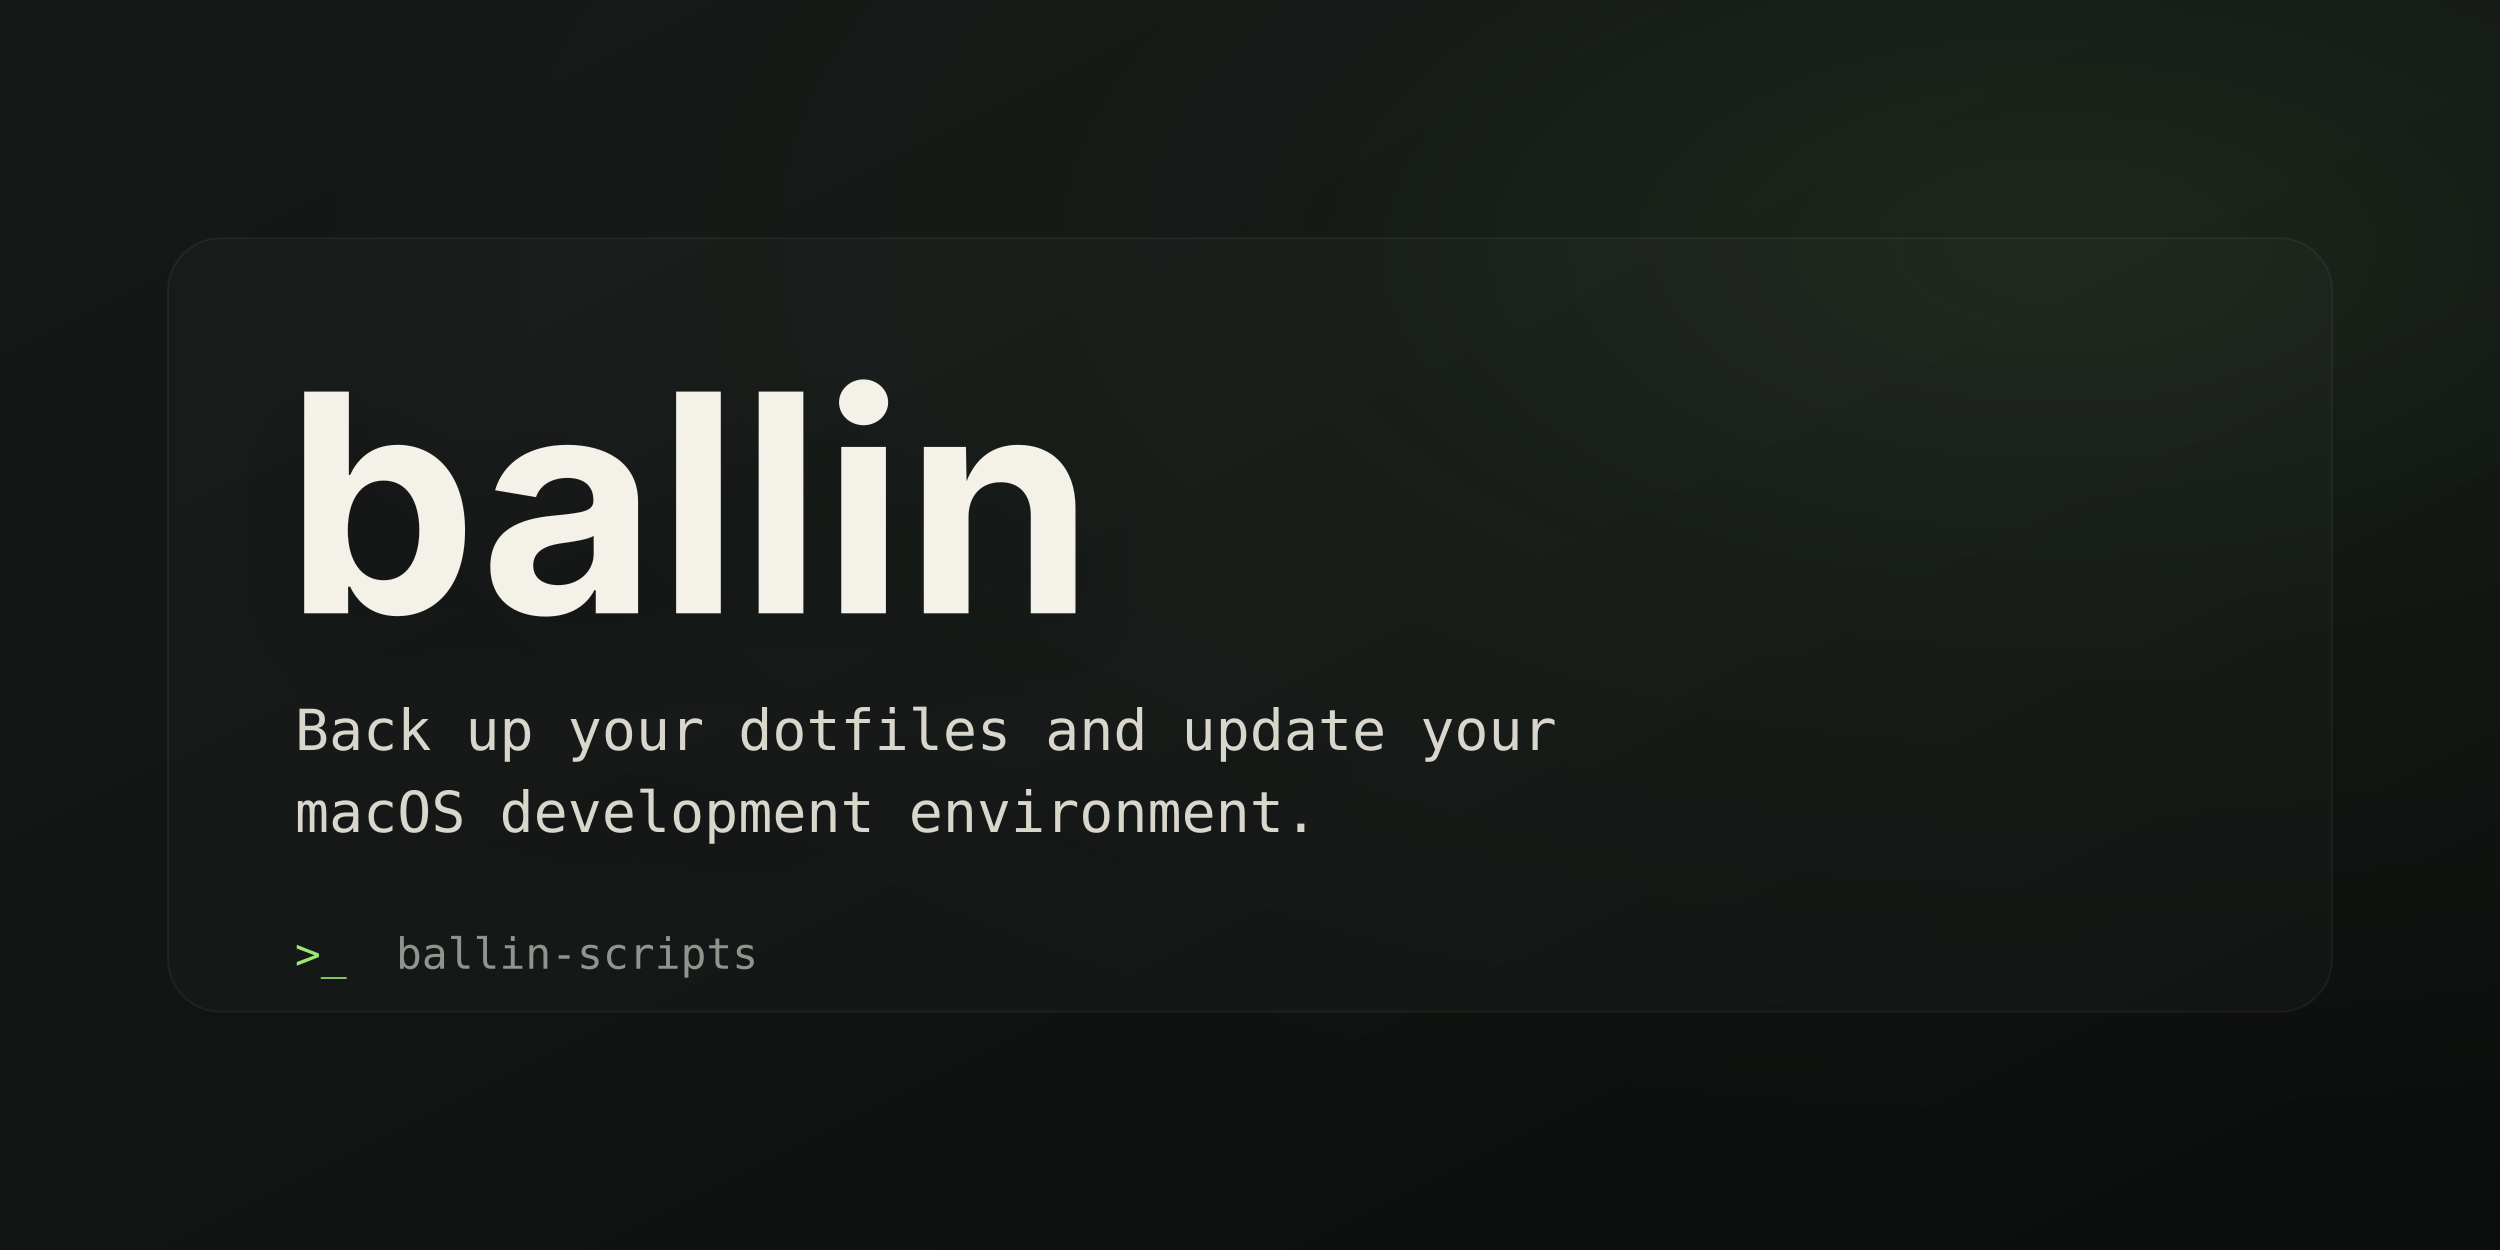
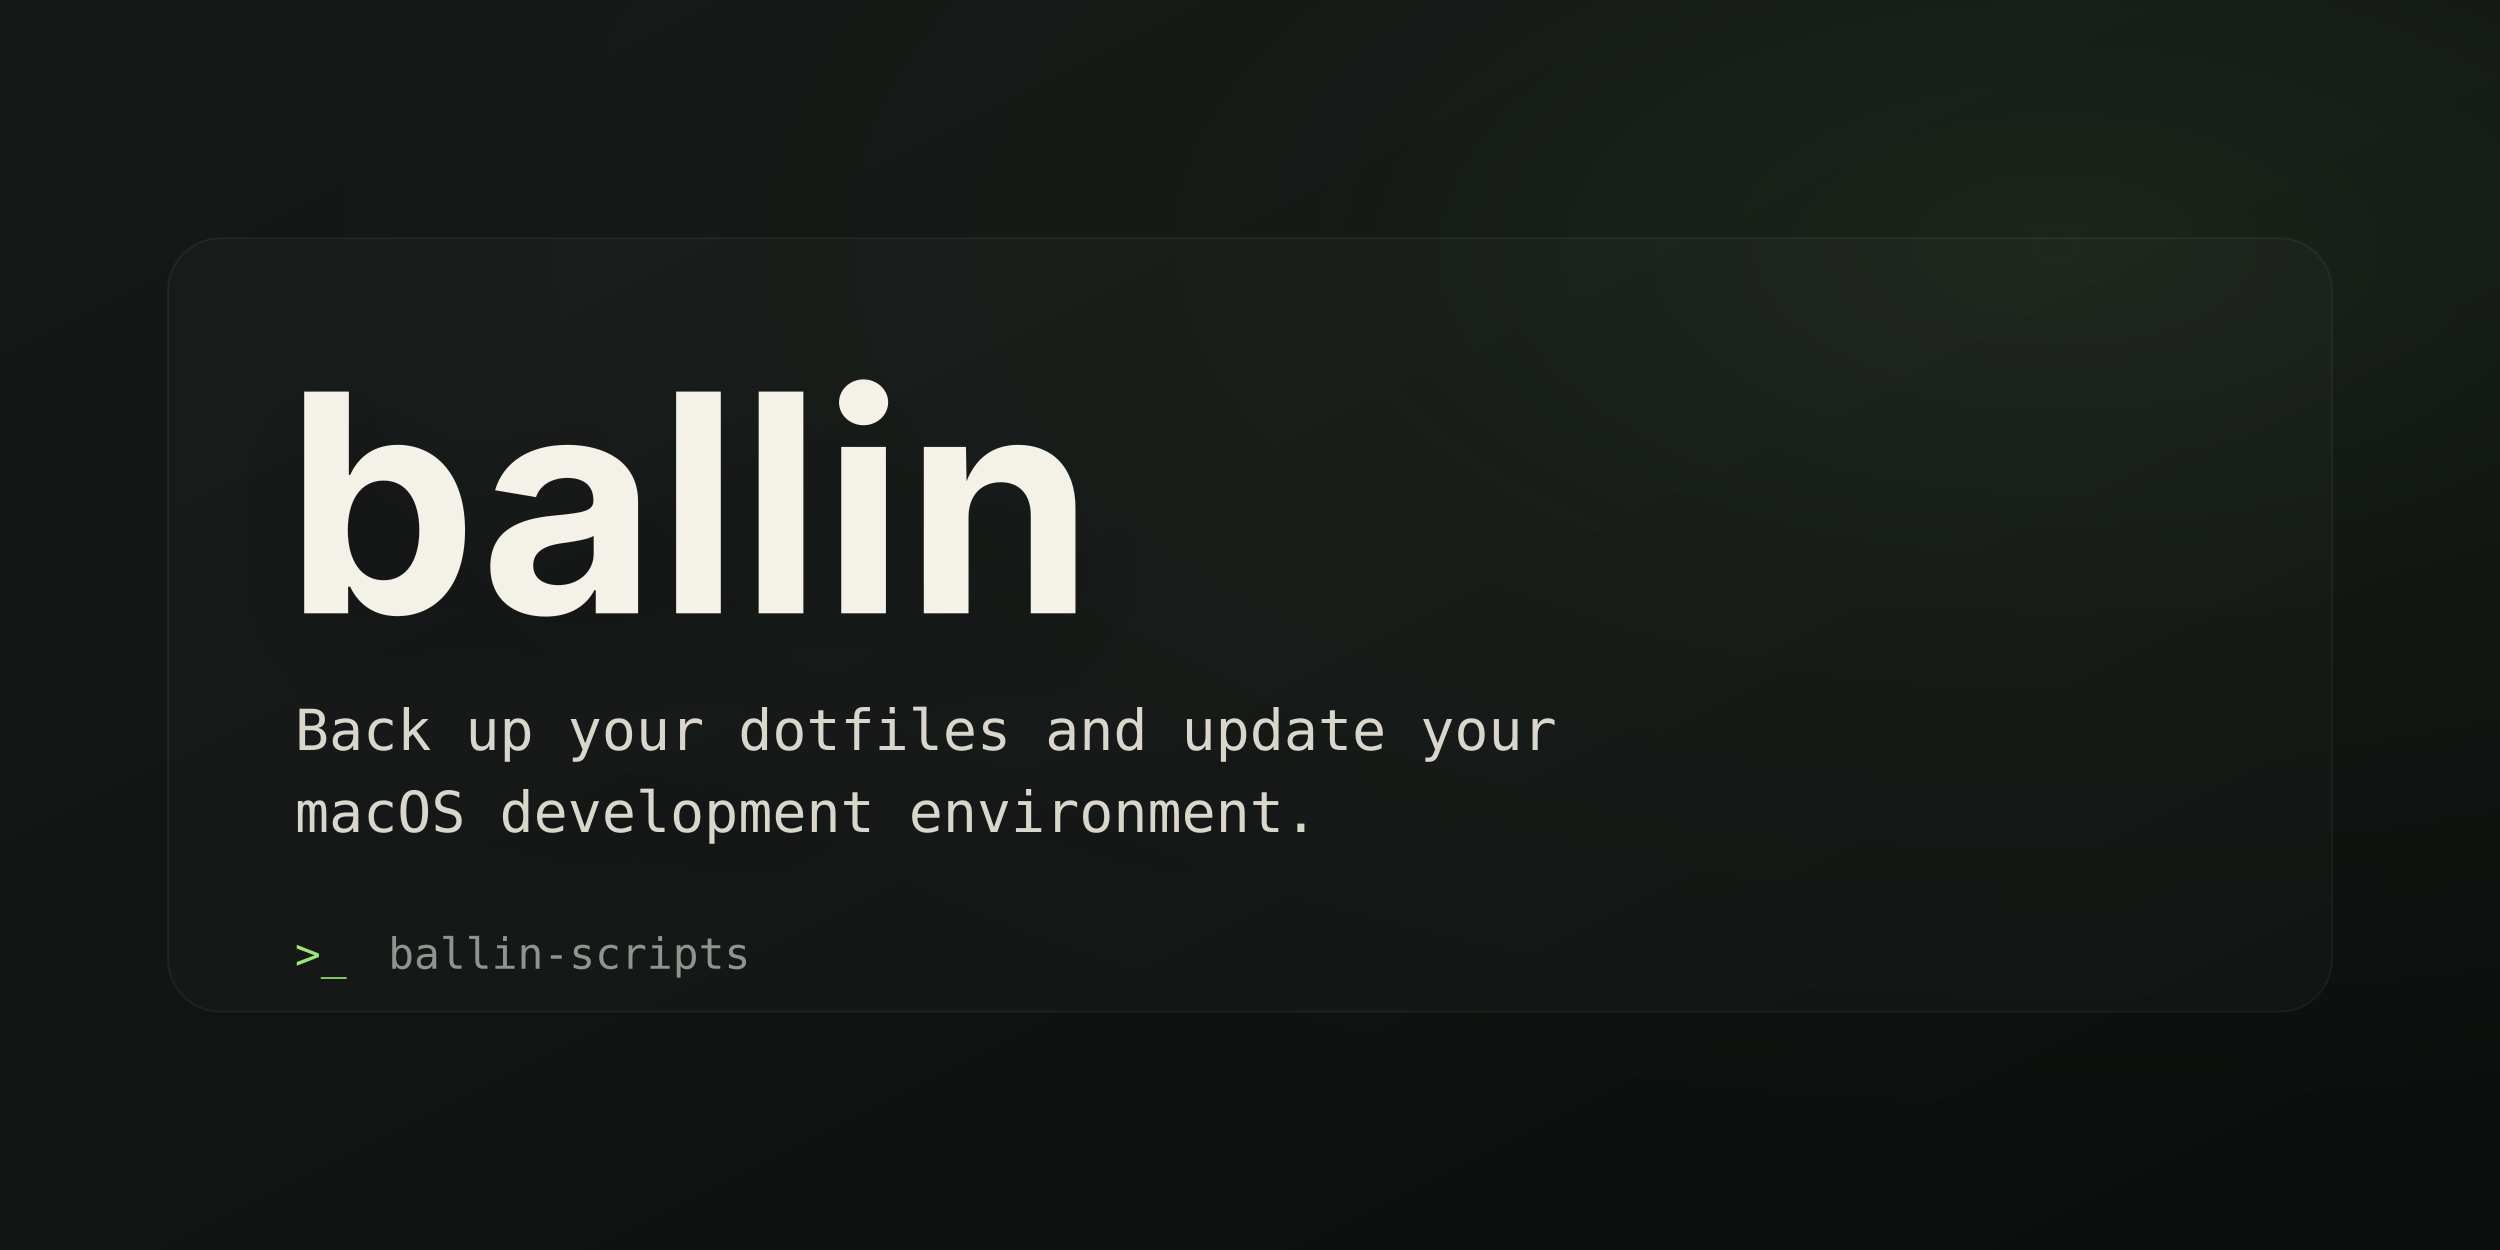
<svg xmlns="http://www.w3.org/2000/svg" width="1280" height="640" viewBox="0 0 1280 640" role="img" aria-labelledby="title desc">
  <defs>
    <linearGradient id="background" x1="0" y1="0" x2="1" y2="1">
      <stop offset="0" stop-color="#161918" />
      <stop offset="0.58" stop-color="#101312" />
      <stop offset="1" stop-color="#0b0d0c" />
    </linearGradient>
    <radialGradient id="accent-haze" cx="0.82" cy="0.2" r="0.72">
-       <stop offset="0" stop-color="#9be675" stop-opacity="0.09" />
-       <stop offset="0.42" stop-color="#9be675" stop-opacity="0.025" />
+       <stop offset="0" stop-color="#9be675" stop-opacity="0.078" />
+       <stop offset="0.42" stop-color="#9be675" stop-opacity="0.022" />
      <stop offset="1" stop-color="#9be675" stop-opacity="0" />
    </radialGradient>
    <filter id="soft-shadow" x="-20%" y="-20%" width="140%" height="140%" color-interpolation-filters="sRGB">
      <feDropShadow dx="0" dy="18" stdDeviation="24" flood-color="#050605" flood-opacity="0.22" />
    </filter>
    <style>
      .wordmark {
        font-family: "SF Pro Display", "Inter", "Helvetica Neue", Arial, sans-serif;
        font-size: 156px;
        font-weight: 650;
        letter-spacing: 0;
      }

      .mono {
        font-family: "SF Mono", "Menlo", "Cascadia Mono", "Roboto Mono", monospace;
        letter-spacing: 0;
      }
    </style>
  </defs>
  <rect width="1280" height="640" fill="url(#background)" />
  <rect width="1280" height="640" fill="url(#accent-haze)" />
  <path d="M113 122h1054c15 0 27 12 27 27v342c0 15-12 27-27 27H113c-15 0-27-12-27-27V149c0-15 12-27 27-27Z" fill="#f4f1e8" fill-opacity="0.018" stroke="#f4f1e8" stroke-opacity="0.055" />
  <g filter="url(#soft-shadow)">
    <text x="146" y="314" class="wordmark" fill="#f4f1e8">ballin</text>
    <text x="151" y="384" class="mono" fill="#d9d6cc" font-size="29" font-weight="400">
      <tspan x="151" dy="0">Back up your dotfiles and update your</tspan>
      <tspan x="151" dy="42">macOS development environment.</tspan>
    </text>
    <text x="151" y="496" class="mono" font-size="22" font-weight="500">
      <tspan fill="#9be675">&gt;_</tspan>
-       <tspan dx="12" fill="#8f948d">ballin-scripts</tspan>
+       <tspan dx="8" fill="#8f948d">ballin-scripts</tspan>
    </text>
  </g>
</svg>
